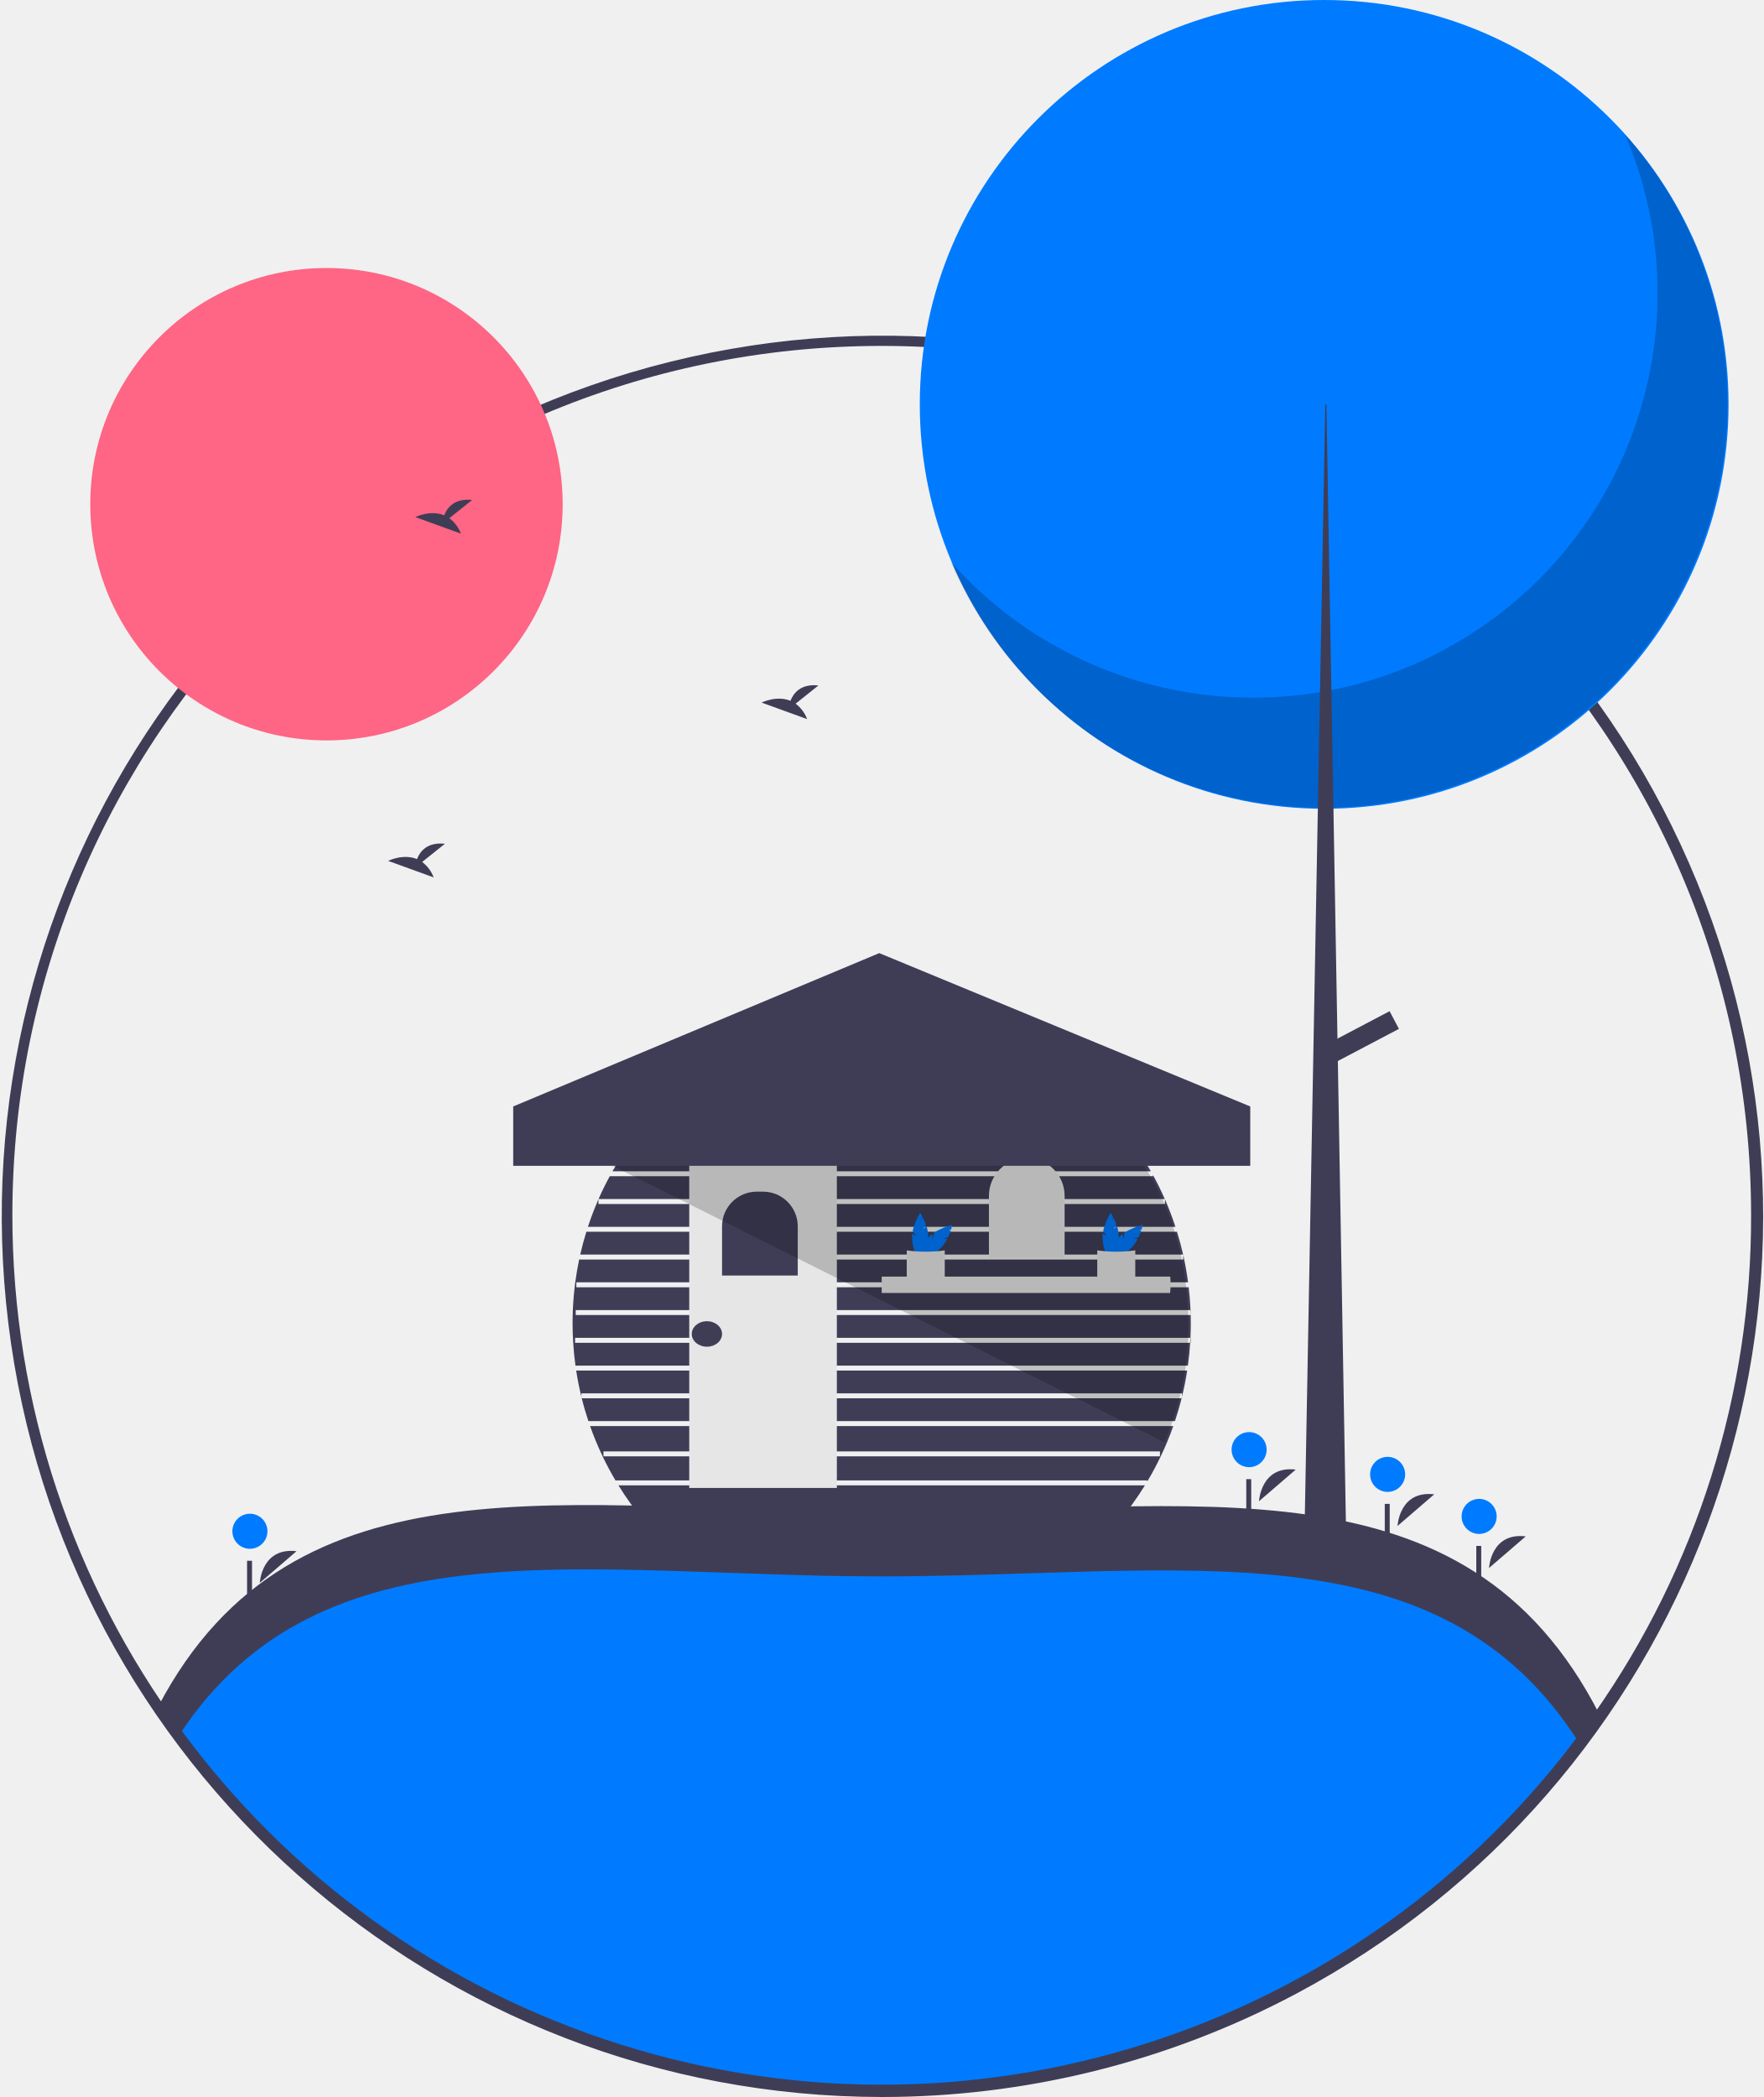
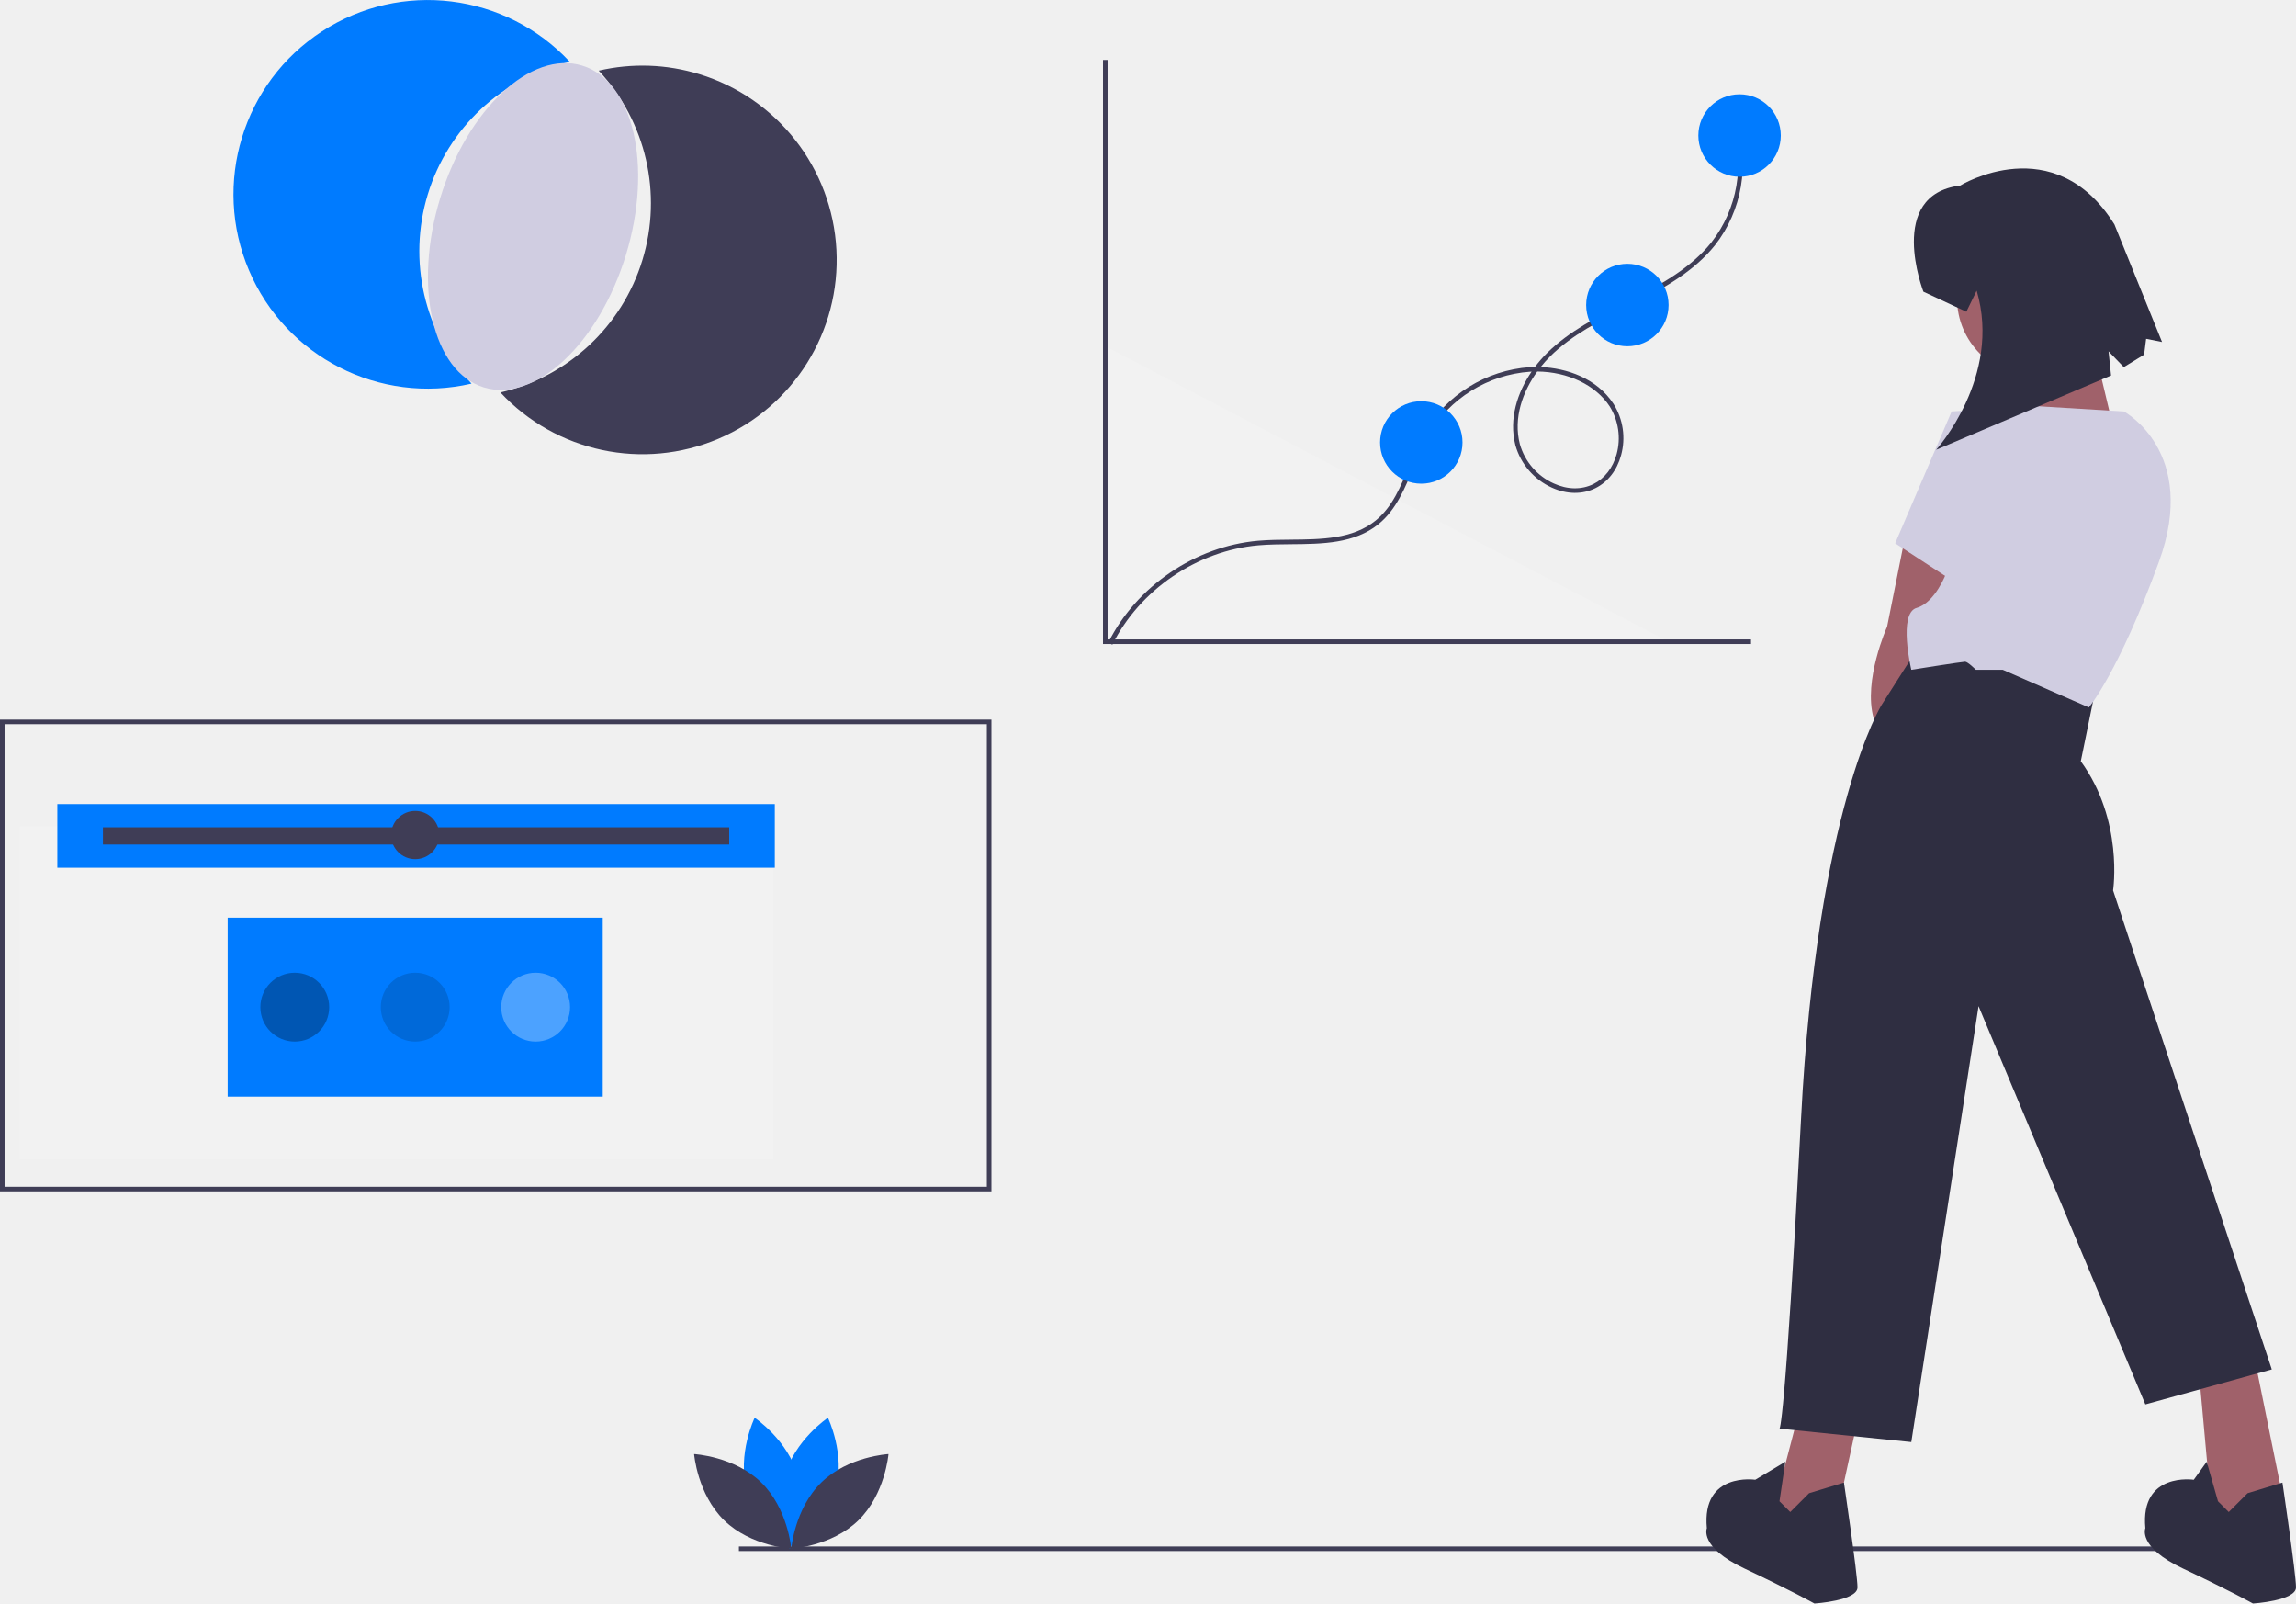
- <svg xmlns="http://www.w3.org/2000/svg" id="ad2e9aa6-dd58-46dd-8ac4-5cd79a399ac3" data-name="Layer 1" width="713" height="847.86" viewBox="0 0 713 847.86">
-   <path d="M482.08,603.4a122.537,122.537,0,0,0,5.14,12.38v.01q2.355,4.92,5.12,9.59H707.36v.43q2.925-4.875,5.38-10.04a120.099,120.099,0,0,0,5.14-12.37Zm5.42,12.25v-2H712.49v2Zm16.76,26.54H695.7a125.032,125.032,0,0,0,10.71-14.81H493.55A125.041,125.041,0,0,0,504.26,642.191Z" transform="translate(-243.5 -26.81984)" fill="#3f3d56" />
-   <path d="M721.24,592.181c-.77,3.13-1.67,6.2-2.68,9.22H481.4c-1.01-3.02-1.91-6.09-2.68-9.22Z" transform="translate(-243.5 -26.81984)" fill="#3f3d56" />
-   <path d="M721.39,591.59v-1.41H478.57v1.41q-1.275-5.22-2.11-10.63H723.5Q722.675,586.361,721.39,591.59Z" transform="translate(-243.5 -26.81984)" fill="#3f3d56" />
-   <path d="M476.02,567.74v2H724.71c-.19,3.11-.49,6.18-.92,9.22H476.17c-.42-3.02-.73-6.08-.91-9.18-.18-2.62-.26-5.26-.26-7.93,0-1.8.04-3.59.11-5.37v-.02q.255-5.685.98-11.22v-.01q.63-4.635,1.57-9.16H721.9v-1.82q1.23,5.43,1.96,11.04H476.53v2H724.11q.495,4.185.7,8.44l.03.78H476.28v2H724.91c.04,1.11.05,2.22.05,3.34,0,1.98-.05,3.94-.14,5.89Z" transform="translate(-243.5 -26.81984)" fill="#3f3d56" />
-   <path d="M721.86,534.071H478.1q1.065-4.68,2.47-9.22H719.35v-.11C720.31,527.8,721.14,530.91,721.86,534.071Z" transform="translate(-243.5 -26.81984)" fill="#3f3d56" />
-   <path d="M718.75,522.85H481.21q1.86-5.7,4.25-11.14v1.91H714.5v-1.9Q716.885,517.15,718.75,522.85Z" transform="translate(-243.5 -26.81984)" fill="#3f3d56" />
-   <path d="M714.45,511.62H485.5q2.07-4.71,4.53-9.22H709.66v-.5Q712.27,506.641,714.45,511.62Z" transform="translate(-243.5 -26.81984)" fill="#3f3d56" />
-   <path d="M708.82,500.4H491.13a125.006,125.006,0,0,1,217.69,0Z" transform="translate(-243.5 -26.81984)" fill="#3f3d56" />
-   <path d="M478.57,591.59a5.653,5.653,0,0,0,.15.59h-.15Z" transform="translate(-243.5 -26.81984)" opacity="0.5" />
-   <path d="M721.39,591.59v.59h-.15A5.666,5.666,0,0,0,721.39,591.59Z" transform="translate(-243.5 -26.81984)" opacity="0.5" />
-   <path d="M724.96,567.74v2h-.25c.02-.25.04-.5.05-.75.02-.42.04-.83.06-1.25Z" transform="translate(-243.5 -26.81984)" opacity="0.5" />
-   <path d="M724.96,556.51v2h-.05c-.01-.67-.04-1.33-.07-2Z" transform="translate(-243.5 -26.81984)" opacity="0.5" />
-   <path d="M721.9,534.071v.18c-.01-.06-.03-.12-.04-.18Z" transform="translate(-243.5 -26.81984)" opacity="0.5" />
-   <path d="M485.46,511.62h.04a.357.357,0,0,1-.04.09Z" transform="translate(-243.5 -26.81984)" opacity="0.5" />
-   <path d="M714.5,511.62v.1a.935.935,0,0,0-.05-.1Z" transform="translate(-243.5 -26.81984)" opacity="0.5" />
-   <rect x="254.71" y="462.358" width="203.539" height="2" opacity="0.5" />
-   <rect x="263.127" y="451.135" width="187.214" height="2" opacity="0.5" />
-   <rect x="274.605" y="439.912" width="163.749" height="2" opacity="0.5" />
-   <rect x="530.603" y="455.637" width="136.203" height="2" transform="translate(-244.3907 -25.64963) rotate(-0.11191)" opacity="0.5" />
-   <rect x="278.674" y="469.361" width="59.684" height="132.248" fill="#e6e6e6" />
-   <path d="M305.978,481.813h2.527a14.04,14.04,0,0,1,14.04,14.04v19.88a0,0,0,0,1,0,0H291.937a0,0,0,0,1,0,0V495.853A14.04,14.04,0,0,1,305.978,481.813Z" fill="#3f3d56" />
-   <path d="M415.144,468.204h0a15.304,15.304,0,0,1,15.304,15.304v24.996a0,0,0,0,1,0,0H399.84a0,0,0,0,1,0,0v-24.996A15.304,15.304,0,0,1,415.144,468.204Z" fill="#e6e6e6" />
-   <path d="M716.798,546.036a31.95,31.95,0,0,1-.199,3.571H599.98V542.975H716.65Q716.795,544.498,716.798,546.036Z" transform="translate(-243.5 -26.81984)" fill="#e6e6e6" />
-   <path d="M616.715,523.649l1.134-1.752a26.267,26.267,0,0,0-1.163-2.723l-.733.592.58-.897c-.553-1.089-.988-1.775-.988-1.775a25.173,25.173,0,0,0-3.033,7.376l1.455,2.248-1.61-1.301a10.627,10.627,0,0,0-.088,1.333c0,4.493,1.467,8.135,3.277,8.135s3.277-3.642,3.277-8.135a13.991,13.991,0,0,0-.75-4.198Z" transform="translate(-243.5 -26.81984)" fill="#007bff" />
-   <path d="M624.739,527.544l2.041-.437a26.267,26.267,0,0,0,1.103-2.748l-.937-.1,1.045-.224c.379-1.161.556-1.954.556-1.954a25.173,25.173,0,0,0-7.361,3.071l-.561,2.618-.219-2.059a10.628,10.628,0,0,0-1.005.88c-3.177,3.177-4.715,6.79-3.435,8.069s4.893-.258,8.069-3.435a13.991,13.991,0,0,0,2.438-3.498Z" transform="translate(-243.5 -26.81984)" fill="#007bff" />
-   <path d="M625.485,544.928c-4.732.303-9.887-.018-15.372,0V532.371a55.407,55.407,0,0,0,15.372,0Z" transform="translate(-243.5 -26.81984)" fill="#e6e6e6" />
-   <path d="M693.744,523.649l1.134-1.752a26.267,26.267,0,0,0-1.163-2.723l-.733.592.58-.897c-.553-1.089-.988-1.775-.988-1.775a25.173,25.173,0,0,0-3.033,7.376l1.455,2.248-1.61-1.301a10.627,10.627,0,0,0-.088,1.333c0,4.493,1.467,8.135,3.277,8.135s3.277-3.642,3.277-8.135a13.991,13.991,0,0,0-.75-4.198Z" transform="translate(-243.5 -26.81984)" fill="#007bff" />
-   <path d="M701.768,527.544l2.041-.437a26.267,26.267,0,0,0,1.103-2.748l-.937-.1,1.045-.224c.379-1.161.556-1.954.556-1.954a25.173,25.173,0,0,0-7.361,3.071l-.561,2.618-.219-2.059a10.628,10.628,0,0,0-1.005.88c-3.177,3.177-4.715,6.79-3.435,8.069s4.893-.258,8.069-3.435a13.991,13.991,0,0,0,2.438-3.498Z" transform="translate(-243.5 -26.81984)" fill="#007bff" />
-   <path d="M702.513,544.928c-4.732.303-9.887-.018-15.372,0V532.371a55.407,55.407,0,0,0,15.372,0Z" transform="translate(-243.5 -26.81984)" fill="#e6e6e6" />
-   <ellipse cx="285.816" cy="539.349" rx="6.121" ry="5.153" fill="#3f3d56" />
-   <path d="M890.19,720.98c-64.01,91.42-170.12,151.2-290.19,151.2-121.51,0-228.72-61.22-292.47-154.5,54.9-104.35,166.37-78.5,292.47-78.5C727.42,639.181,835.87,614.84,890.19,720.98Z" transform="translate(-243.5 -26.81984)" fill="#007bff" />
-   <path d="M600,664.181c121.207,0,225.245-22.015,281.858,67.196q4.273-5.614,8.332-11.396c-54.32-106.14-162.77-81.8-290.19-81.8-126.1,0-237.57-25.85-292.47,78.5q4.071,5.957,8.382,11.732C373.276,640.784,480.013,664.181,600,664.181Z" transform="translate(-243.5 -26.81984)" fill="#3f3d56" />
-   <path d="M600,874.68a356.041,356.041,0,1,1,167.295-41.605A356.627,356.627,0,0,1,600,874.68Zm0-710a353.5,353.5,0,1,0,165.885,665.746A356.518,356.518,0,0,0,889.781,720.689a354.039,354.039,0,0,0,35.937-340.105h0A353.211,353.211,0,0,0,600,164.68Z" transform="translate(-243.5 -26.81984)" fill="#3f3d56" />
-   <path d="M600,872.68a354.419,354.419,0,0,1-354.5-354.5C245.5,322.708,404.528,163.68,600,163.68c195.472,0,354.5,159.028,354.5,354.5a352.229,352.229,0,0,1-63.901,203.091h0A355.097,355.097,0,0,1,600,872.68Zm0-706c-193.818,0-351.5,157.682-351.5,351.5A351.527,351.527,0,0,0,888.142,719.55h0A349.248,349.248,0,0,0,951.5,518.18C951.5,324.362,793.817,166.68,600,166.68Z" transform="translate(-243.5 -26.81984)" fill="#3f3d56" />
-   <circle cx="132" cy="203.861" r="95.5" fill="#ff6584" />
-   <circle cx="535.391" cy="163.5" r="163.5" fill="#007bff" />
-   <path d="M900.512,81.115A163.513,163.513,0,0,1,628.073,254.158,163.514,163.514,0,1,0,900.512,81.115Z" transform="translate(-243.5 -26.81984)" opacity="0.2" />
-   <polygon points="535.84 163.5 536.289 163.5 544.374 627.049 527.306 627.049 535.84 163.5" fill="#3f3d56" />
-   <rect x="789.671" y="431.078" width="8.085" height="30.544" transform="translate(575.4112 -490.7306) rotate(62.23413)" fill="#3f3d56" />
-   <path d="M752.544,633.793s.691-14.47,14.847-12.788" transform="translate(-243.5 -26.81984)" fill="#3f3d56" />
-   <circle cx="505.044" cy="586.118" r="7.085" fill="#007bff" />
-   <rect x="503.891" y="598.049" width="2" height="14" fill="#3f3d56" />
-   <path d="M845.544,660.793s.691-14.47,14.847-12.788" transform="translate(-243.5 -26.81984)" fill="#3f3d56" />
-   <circle cx="598.044" cy="613.118" r="7.085" fill="#007bff" />
-   <rect x="596.891" y="625.049" width="2" height="14" fill="#3f3d56" />
-   <path d="M348.544,666.793s.691-14.47,14.847-12.788" transform="translate(-243.5 -26.81984)" fill="#3f3d56" />
-   <circle cx="101.044" cy="619.118" r="7.085" fill="#007bff" />
-   <rect x="99.891" y="631.049" width="2" height="14" fill="#3f3d56" />
-   <path d="M808.544,643.793s.691-14.47,14.847-12.788" transform="translate(-243.5 -26.81984)" fill="#3f3d56" />
-   <circle cx="561.044" cy="596.118" r="7.085" fill="#007bff" />
-   <rect x="559.891" y="608.049" width="2" height="14" fill="#3f3d56" />
-   <path d="M425.185,236.335l9.206-7.363c-7.151-.789-10.09,3.111-11.292,6.198-5.587-2.32-11.669.72-11.669.72l18.419,6.687A13.938,13.938,0,0,0,425.185,236.335Z" transform="translate(-243.5 -26.81984)" fill="#3f3d56" />
-   <path d="M565.185,311.335l9.206-7.363c-7.151-.789-10.09,3.111-11.292,6.198-5.587-2.32-11.669.72-11.669.72l18.419,6.687A13.938,13.938,0,0,0,565.185,311.335Z" transform="translate(-243.5 -26.81984)" fill="#3f3d56" />
-   <path d="M414.185,375.335l9.206-7.363c-7.151-.789-10.09,3.111-11.292,6.198-5.587-2.32-11.669.72-11.669.72l18.419,6.687A13.938,13.938,0,0,0,414.185,375.335Z" transform="translate(-243.5 -26.81984)" fill="#3f3d56" />
-   <path d="M724,563.181a116.421,116.421,0,0,1-9.73,46.75L506.9,506.01l-15.77-7.83,21.37-1.17,185.21-10.12C715.34,507.37,724,534.03,724,563.181Z" transform="translate(-243.5 -26.81984)" opacity="0.2" />
-   <polygon points="505.5 471.361 207.5 471.361 207.5 447.361 355.5 385.361 505.5 447.361 505.5 471.361" fill="#3f3d56" />
+ <svg xmlns="http://www.w3.org/2000/svg" id="e964fae6-99d5-4ba3-9654-9b5776c78265" data-name="Layer 1" width="1002.698" height="700.077" viewBox="0 0 1002.698 700.077">
+   <polyline points="482.698 151.17 482.698 280.17 728.698 280.17" fill="#f2f2f2" />
+   <polygon points="764.698 281.17 481.698 281.17 481.698 26.17 483.698 26.17 483.698 279.17 764.698 279.17 764.698 281.17" fill="#3f3d56" />
+   <path d="M584.436,381.421l-1.789-.895c12.301-24.612,37.958-42.07,65.366-44.477,4.729-.416,9.683-.457,14.474-.496,13.24-.11,26.931-.223,36.913-8.319,7.39-5.993,10.962-14.807,14.744-24.139a119.558,119.558,0,0,1,6.484-14.19,58.173,58.173,0,0,1,46.121-28.658c.73-.042,1.476-.068,2.231-.077a54.781,54.781,0,0,1,5.297-6.086c9.691-9.584,22.101-15.867,34.102-21.943l2.841-1.44c12.699-6.461,25.851-13.709,34.831-24.936a55.148,55.148,0,0,0,8.82-51.509l1.889-.658a57.192,57.192,0,0,1-9.146,53.416c-9.23,11.539-22.592,18.909-35.487,25.469l-2.844,1.442c-11.863,6.006-24.131,12.217-33.599,21.581a52.813,52.813,0,0,0-4.208,4.7c11.302.444,24.449,4.806,31.837,16.106a28.053,28.053,0,0,1,3.282,22.41c-1.782,6.559-5.752,11.656-11.179,14.353-5.729,2.847-12.501,2.765-19.067-.233A28.939,28.939,0,0,1,760.471,294.417c-3.023-11.688.958-23.254,7.052-32.206q-.328.014-.658.034a56.126,56.126,0,0,0-44.498,27.649,118.05,118.05,0,0,0-6.368,13.953c-3.712,9.156-7.549,18.624-15.339,24.941-10.525,8.537-24.572,8.653-38.156,8.766-4.752.04-9.666.08-14.314.488C621.456,340.389,596.433,357.417,584.436,381.421ZM769.992,262.166c-6.272,8.693-10.576,20.188-7.586,31.75a26.9,26.9,0,0,0,14.773,17.107c6.007,2.742,12.168,2.835,17.346.262,4.908-2.439,8.509-7.086,10.14-13.086a26.387,26.387,0,0,0-3.026-20.791C795.537,268.074,783.344,262.277,769.992,262.166Z" transform="translate(-98.65112 -99.96172)" fill="#3f3d56" />
+   <circle cx="620.698" cy="193.17" r="18" fill="#007bff" />
+   <path d="M531.619,620.084H98.651V414.132H531.619Zm-430.968-2H529.619V416.132H100.651Z" transform="translate(-98.65112 -99.96172)" fill="#3f3d56" />
+   <rect x="322.698" y="675.17" width="665" height="2" fill="#3f3d56" />
+   <path d="M931,332.46l-8.224,41.119s-10.573,23.496-5.874,39.944l3.524,7.049,22.322-19.972,8.224-55.217Z" transform="translate(-98.65112 -99.96172)" fill="#a0616a" />
+   <polygon points="786.531 613.14 773.608 662.482 788.881 669.531 802.978 657.783 811.202 620.189 786.531 613.14" fill="#a0616a" />
+   <polygon points="959.817 593.755 966.278 664.832 999.173 664.832 983.313 586.706 959.817 593.755" fill="#a0616a" />
+   <path d="M1007.363,432.32l6.656-32.541-77.145-17.976-16.447,25.846S892.231,452.292,885.182,588.571,875.783,723.675,875.783,723.675l57.566,5.874,29.37-190.321L1035.559,713.102,1090.775,697.829,1021.461,488.711S1026.16,458.166,1007.363,432.32Z" transform="translate(-98.65112 -99.96172)" fill="#2f2e41" />
+   <path d="M888.706,751.871l-8.224,8.224-4.699-4.699,2.565-17.263-13.139,7.865s-23.496-3.524-21.147,21.147c0,0-3.524,8.224,16.447,17.622s30.545,15.273,30.545,15.273,18.797-1.175,18.797-7.049-5.923-45.761-5.923-45.761Z" transform="translate(-98.65112 -99.96172)" fill="#2f2e41" />
+   <path d="M1080.202,751.871l-8.224,8.224-4.699-4.699-4.93-17.263-5.643,7.865s-23.496-3.524-21.147,21.147c0,0-3.524,8.224,16.447,17.622s30.545,15.273,30.545,15.273,18.797-1.175,18.797-7.049-5.923-45.761-5.923-45.761Z" transform="translate(-98.65112 -99.96172)" fill="#2f2e41" />
+   <circle cx="888.74" cy="130.289" r="34.07" fill="#a0616a" />
+   <polygon points="878.167 156.135 880.516 196.079 925.16 196.079 912.237 142.037 878.167 156.135" fill="#a0616a" />
+   <path d="M950.972,279.593l36.419-2.35,38.769,2.35s32.895,17.622,15.273,65.79-30.545,63.44-30.545,63.44L973.294,392.376h-11.748s-3.524-3.524-4.699-3.524-23.496,3.524-23.496,3.524-5.874-24.671,2.35-27.021,12.923-15.273,12.923-15.273Z" transform="translate(-98.65112 -99.96172)" fill="#d0cde1" />
+   <polygon points="859.37 183.156 852.321 179.631 827.65 237.198 854.67 254.82 859.37 183.156" fill="#d0cde1" />
+   <path d="M938.636,227.314s-16.447-42.294,16.067-46.341c0,0,40.996-25.183,67.345,16.97l20.794,51.327-6.947-1.381-.882,6.916-8.864,5.438-6.667-6.89,1.103,10.548-76.377,32.436s28.795-31.887,17.687-69.482l-4.509,9.203Z" transform="translate(-98.65112 -99.96172)" fill="#2f2e41" />
+   <path d="M463.651,750.543c-4.272,15.79-18.903,25.57-18.903,25.57s-7.706-15.822-3.434-31.612,18.903-25.57,18.903-25.57S467.922,734.753,463.651,750.543Z" transform="translate(-98.65112 -99.96172)" fill="#007bff" />
+   <path d="M424.791,750.543c4.272,15.79,18.903,25.57,18.903,25.57s7.706-15.822,3.434-31.612-18.903-25.57-18.903-25.57S420.519,734.753,424.791,750.543Z" transform="translate(-98.65112 -99.96172)" fill="#007bff" />
+   <path d="M431.068,747.15c11.721,11.41,13.153,28.951,13.153,28.951s-17.572-.959-29.294-12.37S401.774,734.78,401.774,734.78,419.346,735.739,431.068,747.15Z" transform="translate(-98.65112 -99.96172)" fill="#3f3d56" />
+   <path d="M457.374,747.15c-11.721,11.41-13.153,28.951-13.153,28.951s17.572-.959,29.294-12.37S486.668,734.78,486.668,734.78,469.095,735.739,457.374,747.15Z" transform="translate(-98.65112 -99.96172)" fill="#3f3d56" />
+   <path d="M285.477,184.811a84.771,84.771,0,0,1,62.025-57.852,84.827,84.827,0,1,0-42.924,140.489A84.771,84.771,0,0,1,285.477,184.811Z" transform="translate(-98.65112 -99.96172)" fill="#007bff" />
+   <path d="M404.007,132.328a84.402,84.402,0,0,0-43.887-1.513,84.806,84.806,0,0,1-42.924,140.489,84.822,84.822,0,1,0,86.811-138.976Z" transform="translate(-98.65112 -99.96172)" fill="#3f3d56" />
+   <ellipse cx="331.447" cy="198.857" rx="73.45" ry="42.413" transform="translate(-54.23012 357.7717) rotate(-73.01039)" fill="#d0cde1" />
+   <circle cx="759.698" cy="59.17" r="18" fill="#007bff" />
+   <circle cx="710.698" cy="133.17" r="18" fill="#007bff" />
+   <rect x="8.698" y="360.815" width="329.074" height="145.355" fill="#f2f2f2" />
+   <rect x="25.044" y="351.047" width="313.324" height="27.801" fill="#007bff" />
+   <rect x="44.955" y="361.191" width="273.501" height="7.514" fill="#3f3d56" />
+   <circle cx="181.33" cy="364.572" r="10.519" fill="#3f3d56" />
+   <rect x="99.43" y="400.638" width="163.8" height="78.143" fill="#007bff" />
+   <circle cx="181.33" cy="439.709" r="15.028" opacity="0.15" />
+   <circle cx="233.926" cy="439.709" r="15.028" fill="#fff" opacity="0.3" />
+   <circle cx="128.734" cy="439.709" r="15.028" opacity="0.3" />
</svg>
